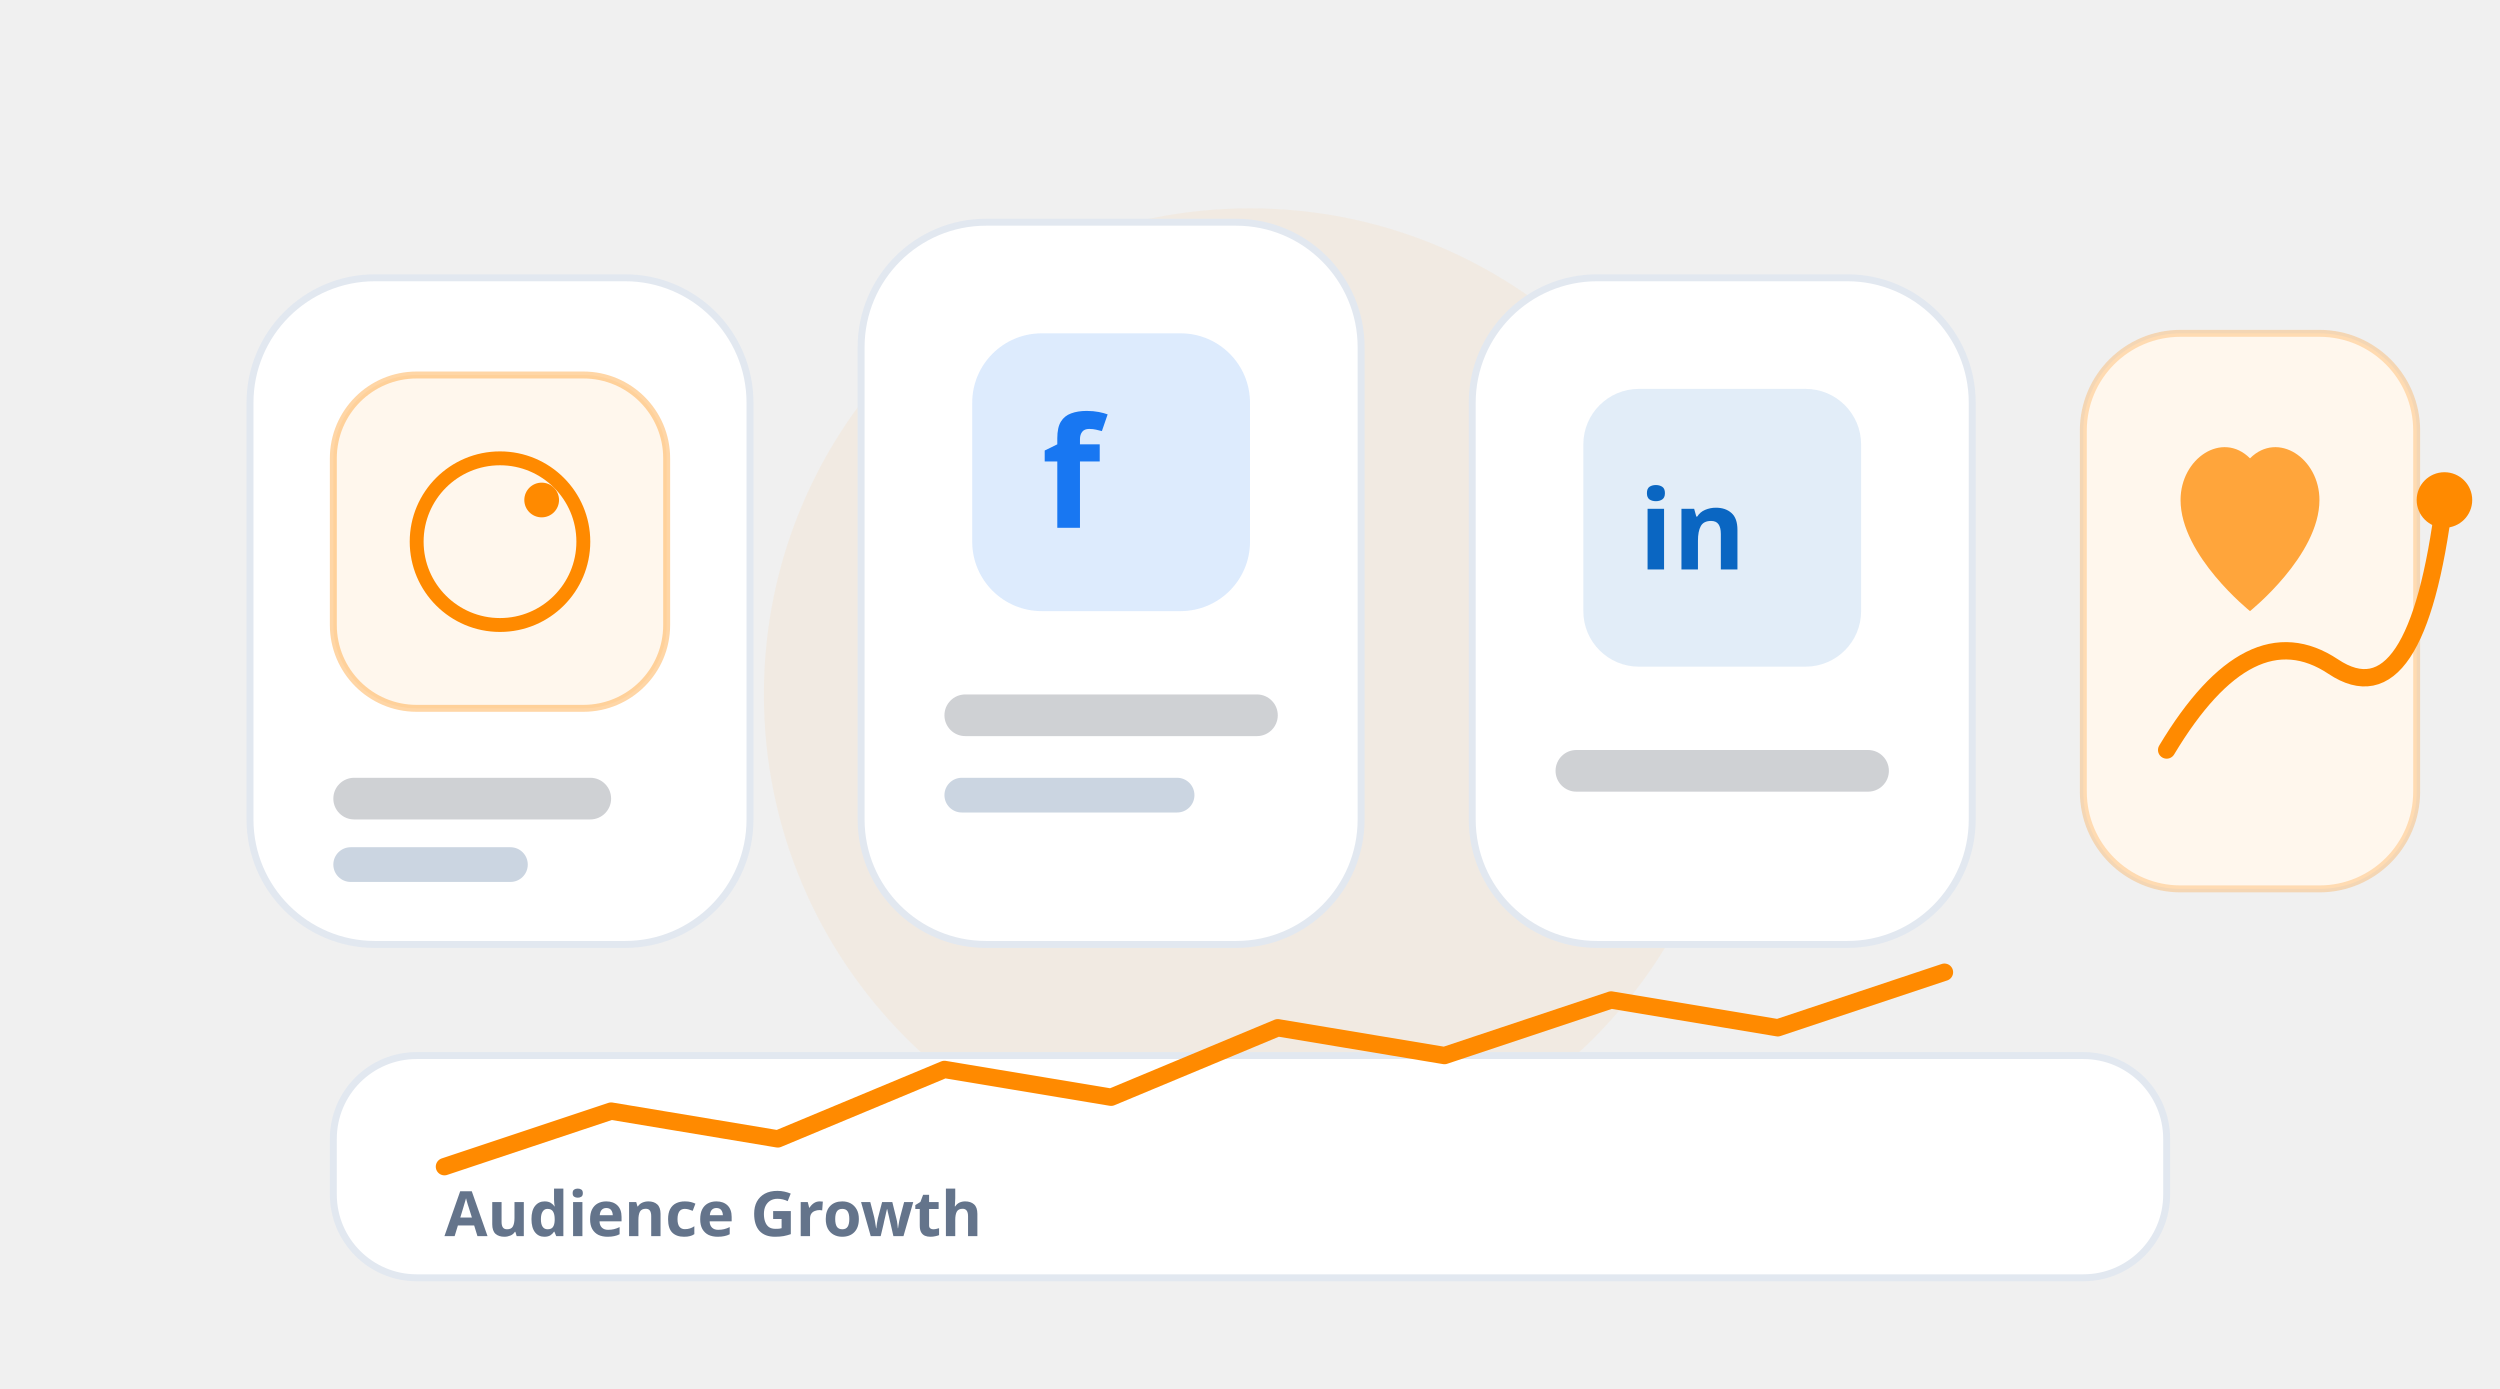
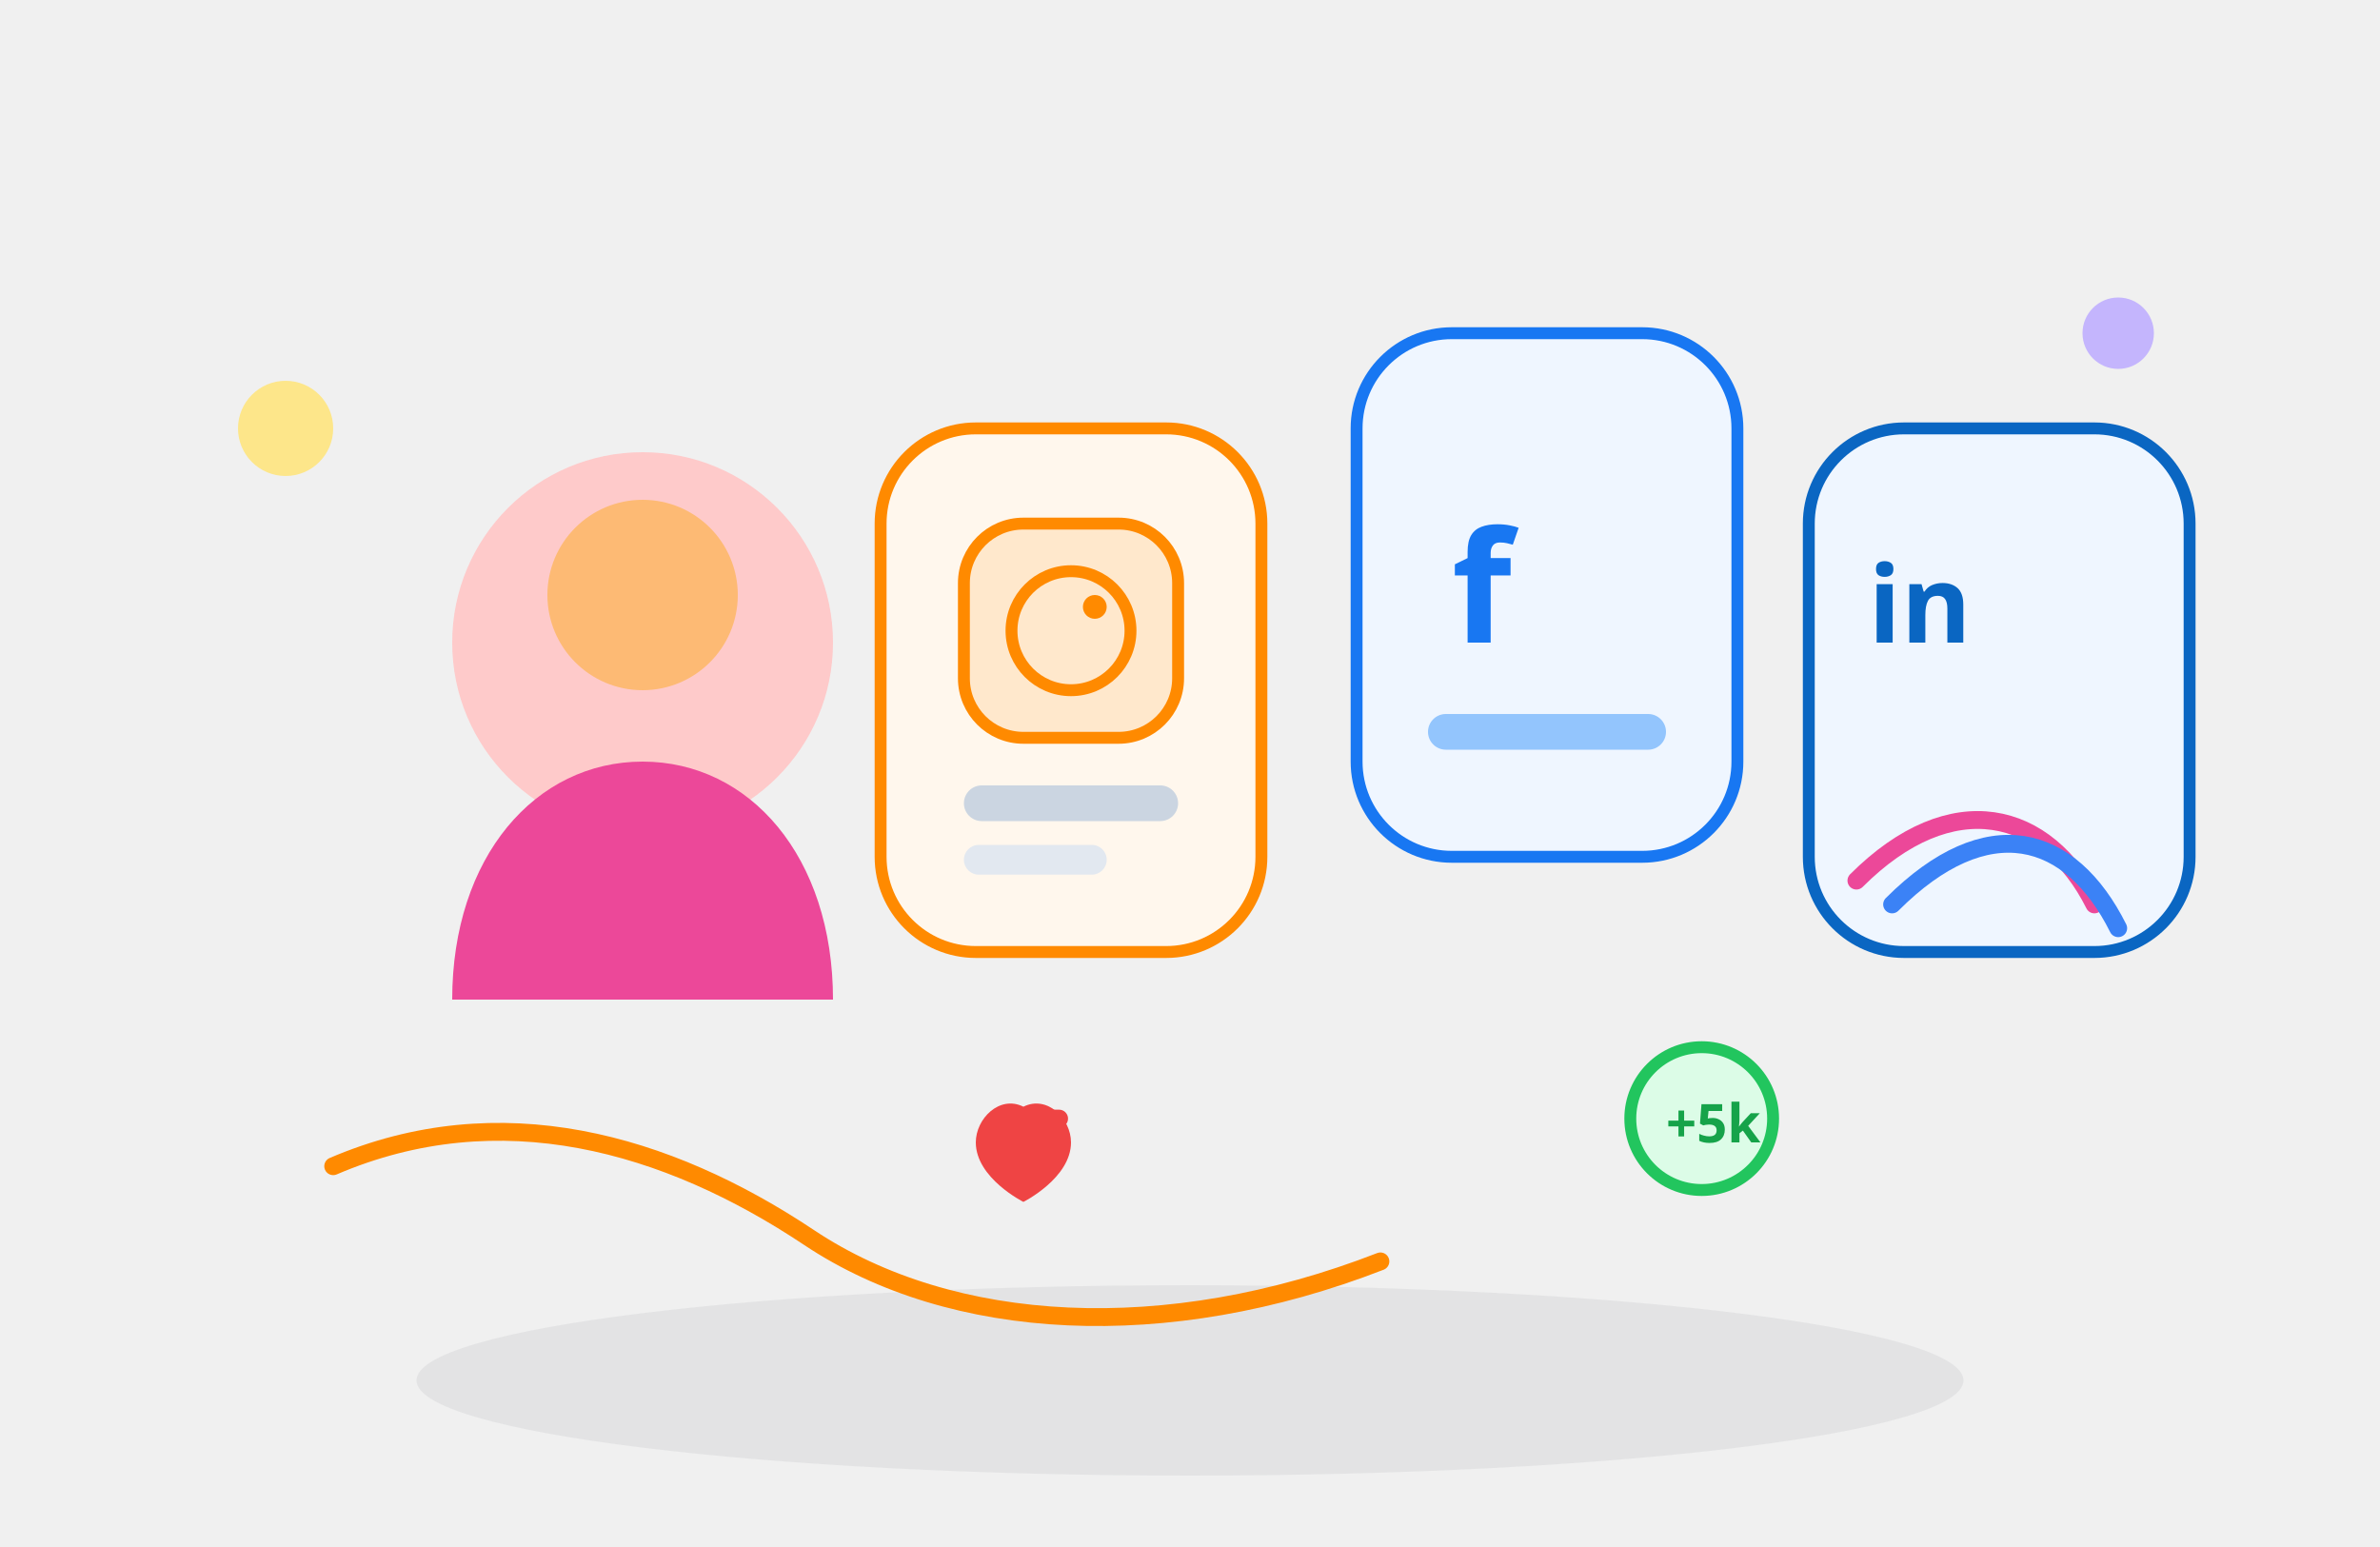
- <svg xmlns="http://www.w3.org/2000/svg" viewBox="0 0 360 200" fill="none" role="img" aria-label="Social media marketing illustration">
-   <circle cx="180" cy="100" r="70" fill="#FF8A00" opacity="0.06" />
-   <rect x="36" y="40" width="72" height="96" rx="18" fill="white" stroke="#E2E8F0" />
-   <rect x="48" y="54" width="48" height="48" rx="12" fill="#FFF7ED" stroke="#FF8A00" stroke-opacity="0.35" />
-   <circle cx="72" cy="78" r="12" stroke="#FF8A00" stroke-width="2" />
-   <circle cx="78" cy="72" r="2.5" fill="#FF8A00" />
-   <rect x="48" y="112" width="40" height="6" rx="3" fill="#0F172A" opacity="0.2" />
-   <rect x="48" y="122" width="28" height="5" rx="2.5" fill="#CBD5E1" />
-   <rect x="124" y="32" width="72" height="104" rx="18" fill="white" stroke="#E2E8F0" />
-   <rect x="140" y="48" width="40" height="40" rx="10" fill="#1877F2" opacity="0.15" />
-   <text x="150" y="76" fill="#1877F2" font-size="22" font-family="system-ui,sans-serif" font-weight="800">f</text>
-   <rect x="136" y="100" width="48" height="6" rx="3" fill="#0F172A" opacity="0.2" />
-   <rect x="136" y="112" width="36" height="5" rx="2.5" fill="#CBD5E1" />
-   <rect x="212" y="40" width="72" height="96" rx="18" fill="white" stroke="#E2E8F0" />
-   <rect x="228" y="56" width="40" height="40" rx="8" fill="#0A66C2" opacity="0.12" />
-   <text x="236" y="82" fill="#0A66C2" font-size="16" font-family="system-ui,sans-serif" font-weight="800">in</text>
-   <rect x="224" y="108" width="48" height="6" rx="3" fill="#0F172A" opacity="0.2" />
-   <rect x="300" y="48" width="48" height="80" rx="14" fill="#FFF7ED" stroke="#FF8A00" stroke-opacity="0.25" />
-   <path d="M312 108 Q324 88 336 96 T352 72" stroke="#FF8A00" stroke-width="2.5" stroke-linecap="round" fill="none" />
-   <circle cx="352" cy="72" r="4" fill="#FF8A00" />
-   <path d="M314 72 C314 66 320 62 324 66 C328 62 334 66 334 72 C334 80 324 88 324 88 C324 88 314 80 314 72Z" fill="#FF8A00" opacity="0.75" />
-   <rect x="48" y="152" width="264" height="32" rx="12" fill="white" stroke="#E2E8F0" />
-   <path d="M64 168 L88 160 L112 164 L136 154 L160 158 L184 148 L208 152 L232 144 L256 148 L280 140" stroke="#FF8A00" stroke-width="2.5" stroke-linecap="round" stroke-linejoin="round" />
-   <text x="64" y="178" fill="#64748B" font-size="9" font-family="system-ui,sans-serif" font-weight="600">Audience Growth</text>
+ <svg xmlns="http://www.w3.org/2000/svg" viewBox="0 0 400 260" fill="none" role="img" aria-label="Social media marketing illustration">
+   <ellipse cx="200" cy="232" rx="130" ry="16" fill="#0F172A" opacity="0.06" />
+   <circle cx="108" cy="108" r="32" fill="#FECACA" />
+   <path d="M76 168c0-24 14-40 32-40s32 16 32 40" fill="#EC4899" />
+   <circle cx="108" cy="100" r="16" fill="#FDBA74" />
+   <rect x="148" y="72" width="64" height="88" rx="16" fill="#FFF7ED" stroke="#FF8A00" stroke-width="2" />
+   <rect x="162" y="88" width="36" height="36" rx="10" fill="#FFE8CC" stroke="#FF8A00" stroke-width="2" />
+   <circle cx="180" cy="106" r="10" stroke="#FF8A00" stroke-width="2" />
+   <circle cx="184" cy="102" r="2" fill="#FF8A00" />
+   <rect x="162" y="132" width="36" height="6" rx="3" fill="#CBD5E1" />
+   <rect x="162" y="142" width="24" height="5" rx="2.5" fill="#E2E8F0" />
+   <rect x="228" y="56" width="64" height="88" rx="16" fill="#EFF6FF" stroke="#1877F2" stroke-width="2" />
+   <text x="244" y="108" fill="#1877F2" font-size="26" font-family="system-ui,sans-serif" font-weight="800">f</text>
+   <rect x="240" y="120" width="40" height="6" rx="3" fill="#93C5FD" />
+   <rect x="304" y="72" width="64" height="88" rx="16" fill="#EFF6FF" stroke="#0A66C2" stroke-width="2" />
+   <text x="314" y="108" fill="#0A66C2" font-size="18" font-family="system-ui,sans-serif" font-weight="800">in</text>
+   <path d="M56 196c28-12 56-4 80 12s60 18 96 4" stroke="#FF8A00" stroke-width="3" stroke-linecap="round" />
+   <path d="M312 148 C328 132 344 136 352 152" stroke="#EC4899" stroke-width="3" stroke-linecap="round" fill="none" />
+   <path d="M318 152 C334 136 348 140 356 156" stroke="#3B82F6" stroke-width="3" stroke-linecap="round" fill="none" />
+   <path d="M168 188h10" stroke="#EF4444" stroke-width="3" stroke-linecap="round" />
+   <path d="M164 192c0-4 4-8 8-6 4-2 8 2 8 6 0 6-8 10-8 10s-8-4-8-10z" fill="#EF4444" />
+   <circle cx="286" cy="188" r="12" fill="#DCFCE7" stroke="#22C55E" stroke-width="2" />
+   <text x="280" y="192" fill="#16A34A" font-size="9" font-family="system-ui,sans-serif" font-weight="800">+5k</text>
+   <circle cx="48" cy="72" r="8" fill="#FDE68A" />
+   <circle cx="356" cy="56" r="6" fill="#C4B5FD" />
</svg>
